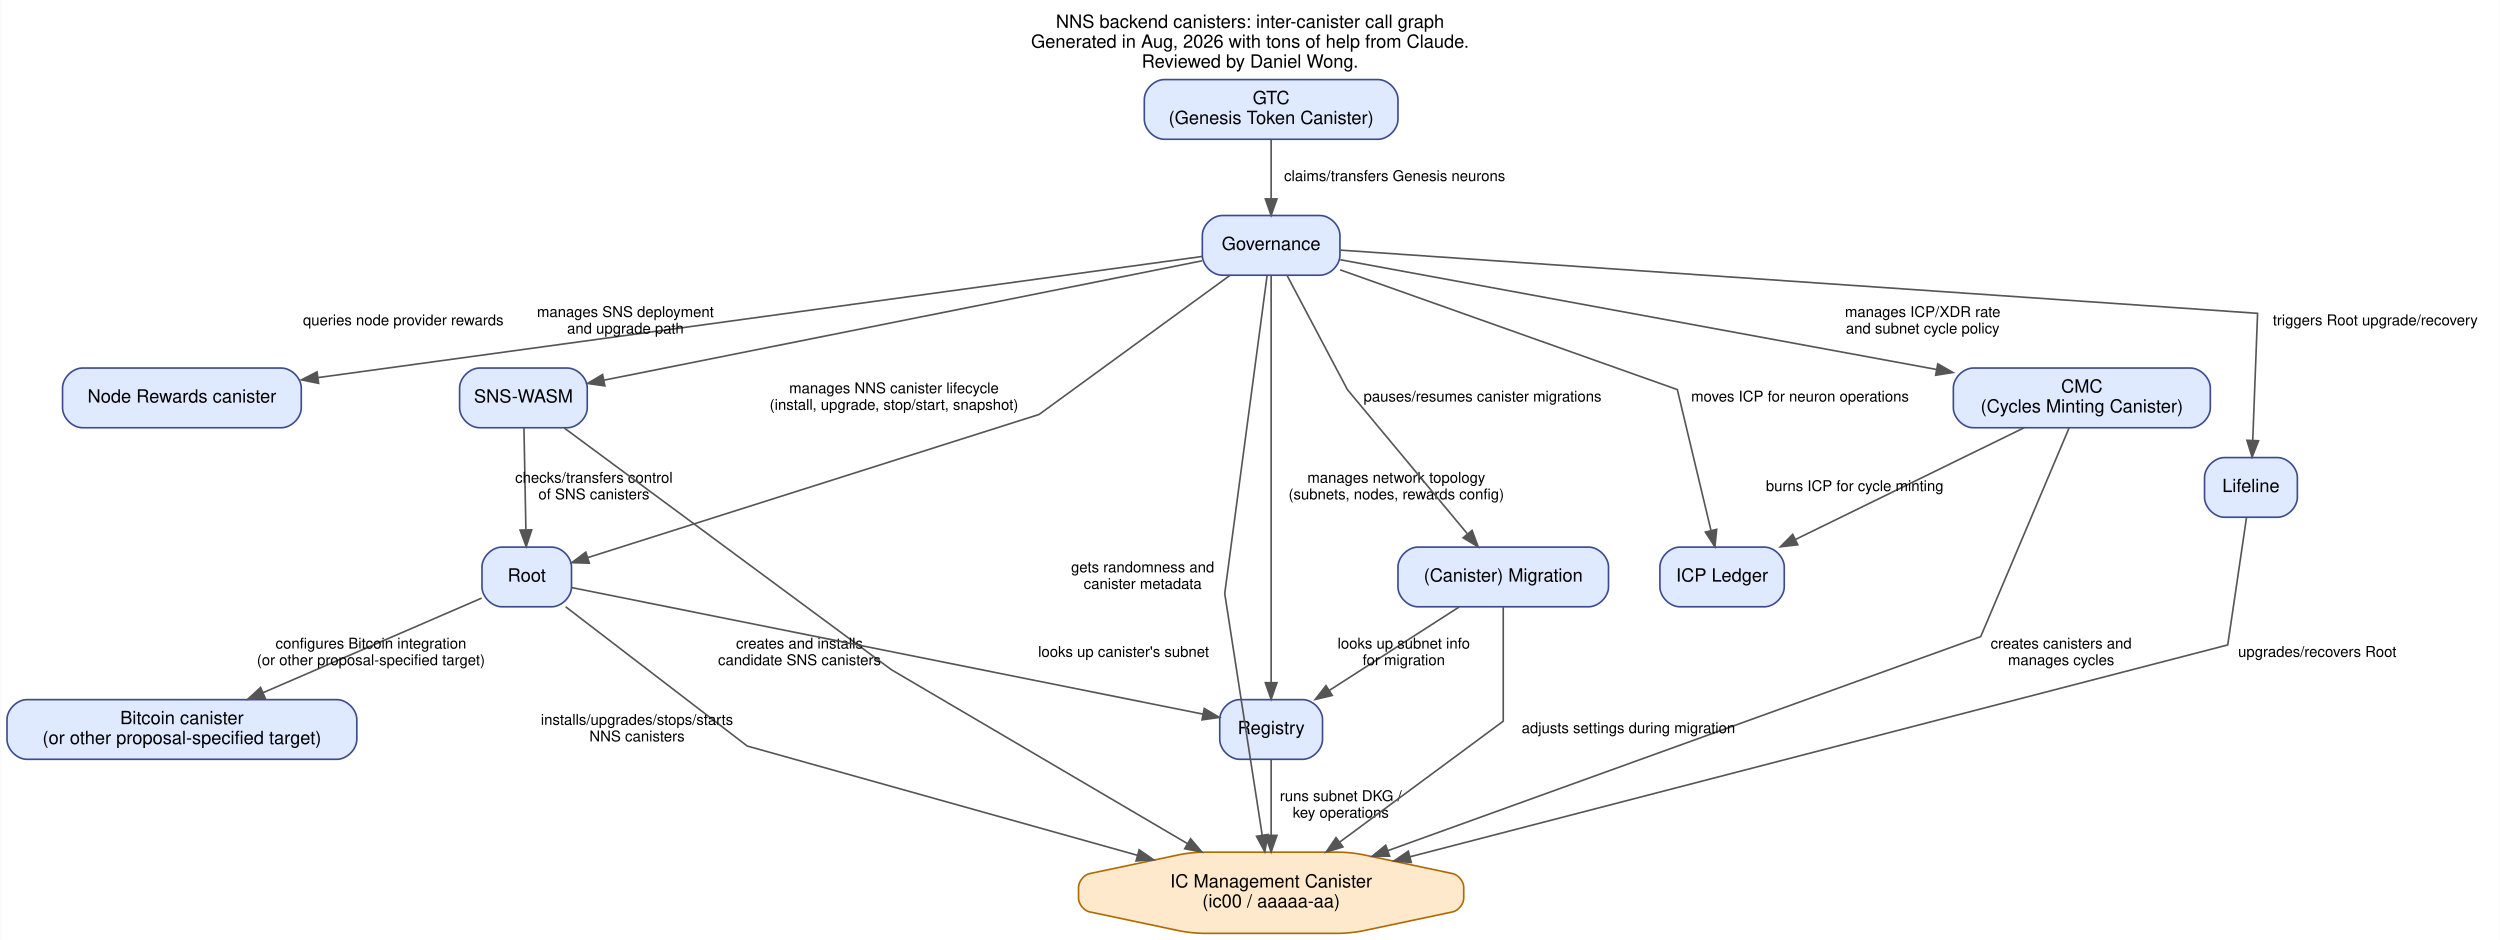
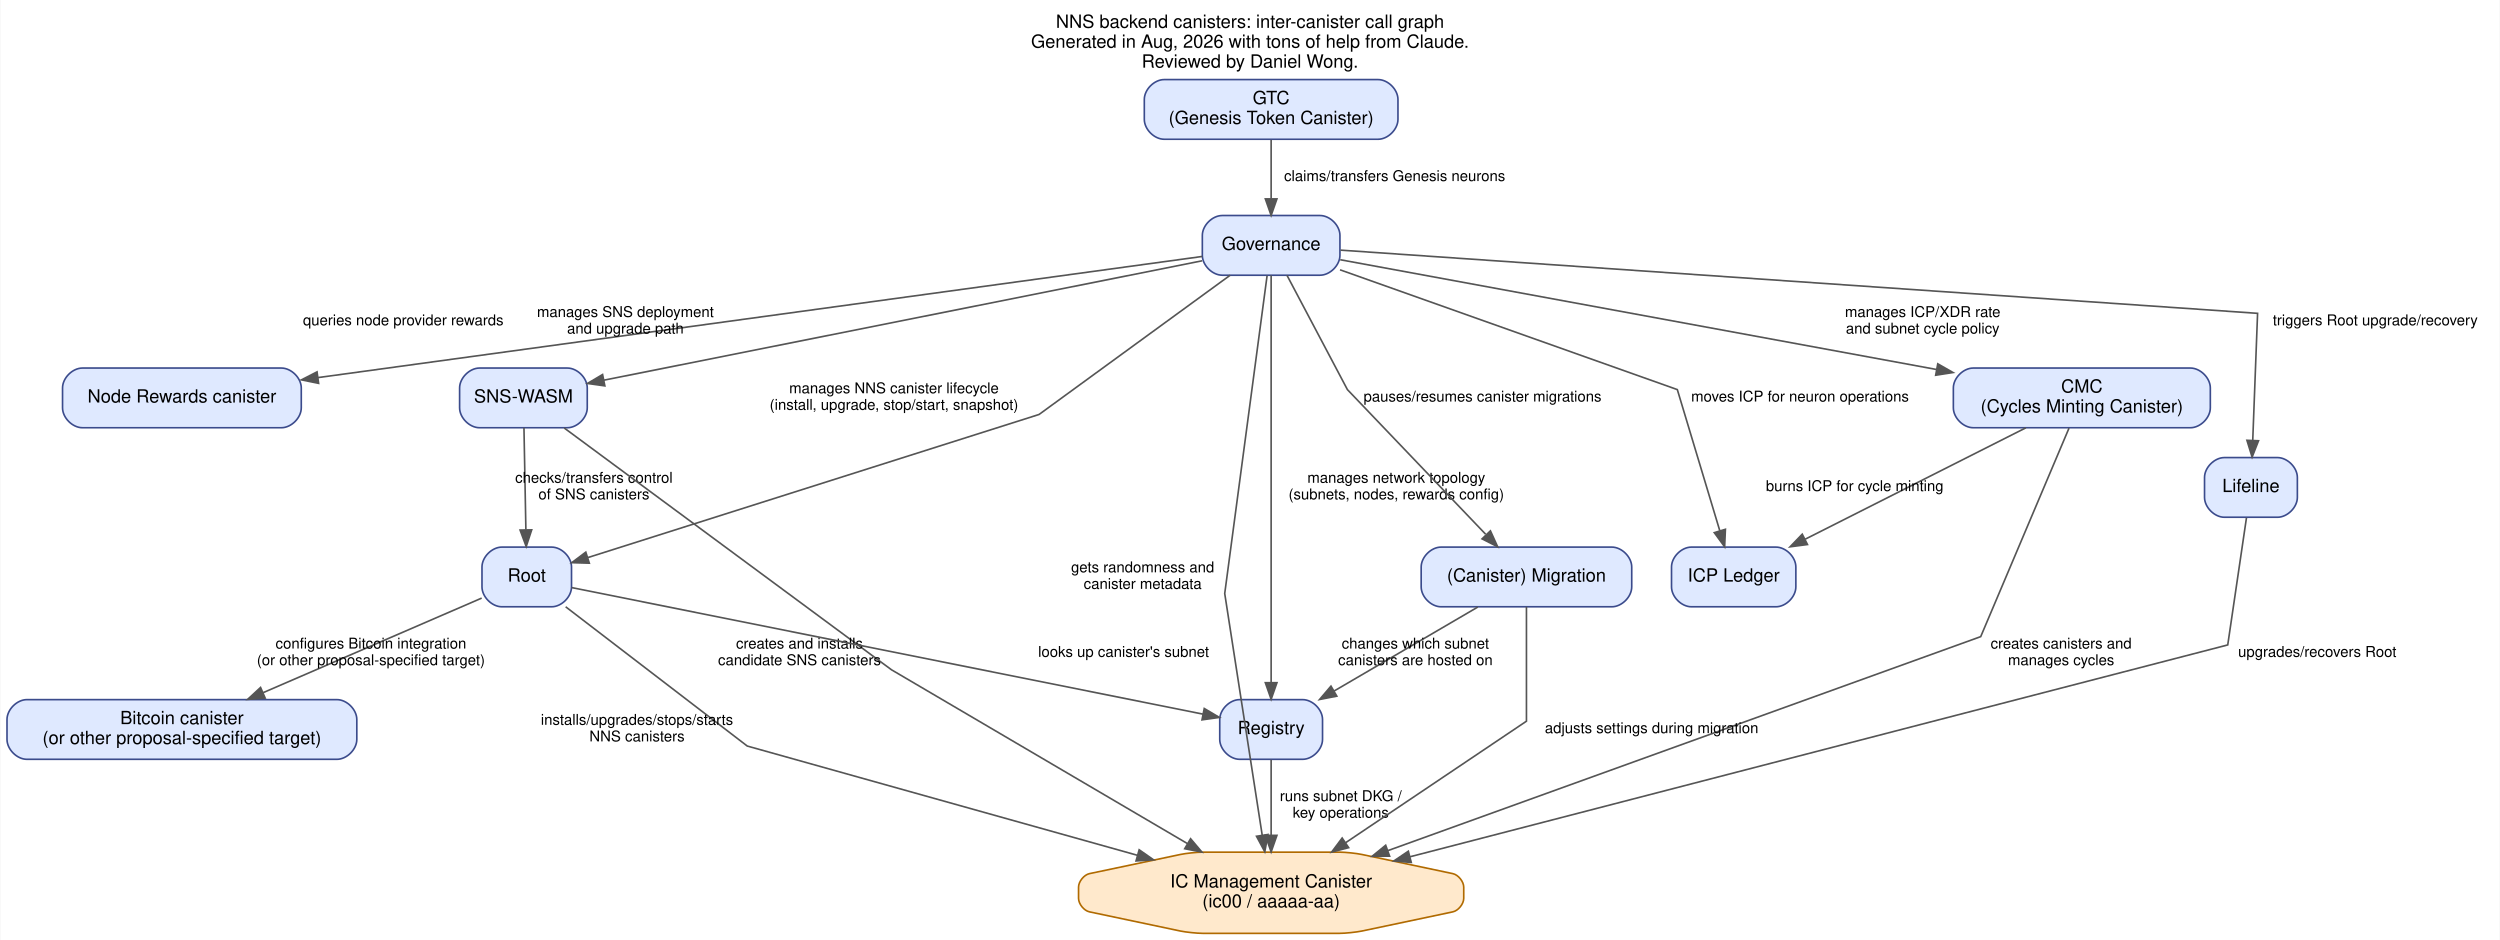
<svg xmlns="http://www.w3.org/2000/svg" width="1508pt" height="567pt" viewBox="0.00 0.00 1507.50 566.98">
  <g id="graph0" class="graph" transform="scale(1 1) rotate(0) translate(4 562.98)">
    <polygon fill="white" stroke="transparent" points="-4,4 -4,-562.98 1503.5,-562.98 1503.5,4 -4,4" />
    <text text-anchor="middle" x="749.75" y="-546.18" font-family="Helvetica,sans-Serif" font-size="11.00">NNS backend canisters: inter-canister call graph</text>
    <text text-anchor="middle" x="749.75" y="-534.18" font-family="Helvetica,sans-Serif" font-size="11.00">Generated in Aug, 2026 with tons of help from Claude.</text>
    <text text-anchor="middle" x="749.75" y="-522.18" font-family="Helvetica,sans-Serif" font-size="11.00">Reviewed by Daniel Wong.</text>
    <g id="node1" class="node">
      <path fill="#dfe9ff" stroke="#3b4b8c" d="M165.5,-340.98C165.5,-340.98 45.5,-340.98 45.5,-340.98 39.5,-340.98 33.5,-334.98 33.5,-328.98 33.5,-328.98 33.5,-316.98 33.5,-316.98 33.5,-310.98 39.5,-304.98 45.5,-304.98 45.5,-304.98 165.5,-304.98 165.5,-304.98 171.5,-304.98 177.5,-310.98 177.5,-316.98 177.5,-316.98 177.5,-328.98 177.5,-328.98 177.5,-334.98 171.5,-340.98 165.5,-340.98" />
      <text text-anchor="middle" x="105.5" y="-320.18" font-family="Helvetica,sans-Serif" font-size="11.00">Node Rewards canister</text>
    </g>
    <g id="node2" class="node">
      <path fill="#dfe9ff" stroke="#3b4b8c" d="M199,-140.98C199,-140.98 12,-140.98 12,-140.98 6,-140.98 0,-134.98 0,-128.98 0,-128.98 0,-116.98 0,-116.98 0,-110.98 6,-104.98 12,-104.98 12,-104.98 199,-104.98 199,-104.98 205,-104.98 211,-110.98 211,-116.98 211,-116.98 211,-128.98 211,-128.98 211,-134.98 205,-140.98 199,-140.98" />
      <text text-anchor="middle" x="105.5" y="-126.18" font-family="Helvetica,sans-Serif" font-size="11.00">Bitcoin canister</text>
      <text text-anchor="middle" x="105.5" y="-114.18" font-family="Helvetica,sans-Serif" font-size="11.00">(or other proposal-specified target)</text>
    </g>
    <g id="node3" class="node">
      <path fill="#dfe9ff" stroke="#3b4b8c" d="M338,-340.98C338,-340.98 285,-340.98 285,-340.98 279,-340.98 273,-334.98 273,-328.98 273,-328.98 273,-316.98 273,-316.98 273,-310.98 279,-304.98 285,-304.98 285,-304.98 338,-304.98 338,-304.98 344,-304.98 350,-310.98 350,-316.98 350,-316.98 350,-328.98 350,-328.98 350,-334.98 344,-340.98 338,-340.98" />
      <text text-anchor="middle" x="311.5" y="-320.18" font-family="Helvetica,sans-Serif" font-size="11.00">SNS-WASM</text>
    </g>
    <g id="node4" class="node">
      <path fill="#dfe9ff" stroke="#3b4b8c" d="M328.5,-232.98C328.5,-232.98 298.5,-232.98 298.5,-232.98 292.5,-232.98 286.5,-226.98 286.5,-220.98 286.5,-220.98 286.5,-208.98 286.5,-208.98 286.5,-202.98 292.5,-196.98 298.5,-196.98 298.5,-196.98 328.5,-196.98 328.5,-196.98 334.5,-196.98 340.5,-202.98 340.5,-208.98 340.5,-208.98 340.5,-220.98 340.5,-220.98 340.5,-226.98 334.5,-232.98 328.5,-232.98" />
      <text text-anchor="middle" x="313.5" y="-212.18" font-family="Helvetica,sans-Serif" font-size="11.00">Root</text>
    </g>
    <g id="edge15" class="edge">
      <path fill="none" stroke="#555555" d="M311.82,-304.95C312.13,-288.36 312.62,-262.87 312.98,-243.41" />
      <polygon fill="#555555" stroke="#555555" points="316.48,-243.39 313.17,-233.32 309.48,-243.26 316.48,-243.39" />
      <text text-anchor="middle" x="354" y="-271.78" font-family="Helvetica,sans-Serif" font-size="9.00">checks/transfers control</text>
      <text text-anchor="middle" x="354" y="-261.78" font-family="Helvetica,sans-Serif" font-size="9.00">of SNS canisters</text>
    </g>
    <g id="node8" class="node">
      <path fill="#ffe9cc" stroke="#b06a00" d="M878.67,-21.11C878.67,-21.11 878.67,-27.87 878.67,-27.87 878.67,-31.25 875.36,-35.33 872.06,-36.03 872.06,-36.03 817.24,-47.58 817.24,-47.58 813.93,-48.28 807.24,-48.98 803.86,-48.98 803.86,-48.98 721.14,-48.98 721.14,-48.98 717.76,-48.98 711.07,-48.28 707.76,-47.58 707.76,-47.58 652.94,-36.03 652.94,-36.03 649.64,-35.33 646.33,-31.25 646.33,-27.87 646.33,-27.87 646.33,-21.11 646.33,-21.11 646.33,-17.73 649.64,-13.65 652.94,-12.96 652.94,-12.96 707.76,-1.4 707.76,-1.4 711.07,-0.71 717.76,-0.01 721.14,-0.01 721.14,-0.01 803.86,-0.01 803.86,-0.01 807.24,-0.01 813.93,-0.71 817.24,-1.4 817.24,-1.4 872.06,-12.96 872.06,-12.96 875.36,-13.65 878.67,-17.73 878.67,-21.11" />
      <text text-anchor="middle" x="762.5" y="-27.69" font-family="Helvetica,sans-Serif" font-size="11.00">IC Management Canister</text>
      <text text-anchor="middle" x="762.5" y="-15.69" font-family="Helvetica,sans-Serif" font-size="11.00">(ic00 / aaaaa-aa)</text>
    </g>
    <g id="edge14" class="edge">
      <path fill="none" stroke="#555555" d="M336.11,-304.81C393.91,-262.11 533.5,-158.98 533.5,-158.98 533.5,-158.98 644.52,-93.78 711.96,-54.17" />
      <polygon fill="#555555" stroke="#555555" points="713.91,-57.09 720.76,-49 710.37,-51.05 713.91,-57.09" />
      <text text-anchor="middle" x="478" y="-171.78" font-family="Helvetica,sans-Serif" font-size="9.00">creates and installs</text>
      <text text-anchor="middle" x="478" y="-161.78" font-family="Helvetica,sans-Serif" font-size="9.00">candidate SNS canisters</text>
    </g>
    <g id="edge12" class="edge">
      <path fill="none" stroke="#555555" d="M286.31,-202.22C252.9,-187.76 195.6,-162.97 154.46,-145.17" />
      <polygon fill="#555555" stroke="#555555" points="155.72,-141.9 145.15,-141.14 152.94,-148.33 155.72,-141.9" />
      <text text-anchor="middle" x="219.5" y="-171.78" font-family="Helvetica,sans-Serif" font-size="9.00">configures Bitcoin integration</text>
      <text text-anchor="middle" x="219.5" y="-161.78" font-family="Helvetica,sans-Serif" font-size="9.00">(or other proposal-specified target)</text>
    </g>
    <g id="node7" class="node">
      <path fill="#dfe9ff" stroke="#3b4b8c" d="M781.5,-140.98C781.5,-140.98 743.5,-140.98 743.5,-140.98 737.5,-140.98 731.5,-134.98 731.5,-128.98 731.5,-128.98 731.5,-116.98 731.5,-116.98 731.5,-110.98 737.5,-104.98 743.5,-104.98 743.5,-104.98 781.5,-104.98 781.5,-104.98 787.5,-104.98 793.5,-110.98 793.5,-116.98 793.5,-116.98 793.5,-128.98 793.5,-128.98 793.5,-134.98 787.5,-140.98 781.5,-140.98" />
      <text text-anchor="middle" x="762.5" y="-120.18" font-family="Helvetica,sans-Serif" font-size="11.00">Registry</text>
    </g>
    <g id="edge11" class="edge">
      <path fill="none" stroke="#555555" d="M340.58,-208.56C416.34,-193.37 630.85,-150.37 721.38,-132.23" />
      <polygon fill="#555555" stroke="#555555" points="722.16,-135.64 731.28,-130.24 720.79,-128.78 722.16,-135.64" />
      <text text-anchor="middle" x="673.5" y="-166.78" font-family="Helvetica,sans-Serif" font-size="9.00">looks up canister's subnet</text>
    </g>
    <g id="edge10" class="edge">
      <path fill="none" stroke="#555555" d="M336.97,-196.98C375.15,-167.7 446.5,-112.98 446.5,-112.98 446.5,-112.98 588.21,-73.3 681.83,-47.08" />
      <polygon fill="#555555" stroke="#555555" points="682.9,-50.42 691.58,-44.35 681.01,-43.68 682.9,-50.42" />
      <text text-anchor="middle" x="380" y="-125.78" font-family="Helvetica,sans-Serif" font-size="9.00">installs/upgrades/stops/starts</text>
      <text text-anchor="middle" x="380" y="-115.78" font-family="Helvetica,sans-Serif" font-size="9.00">NNS canisters</text>
    </g>
    <g id="node5" class="node">
      <path fill="#dfe9ff" stroke="#3b4b8c" d="M827,-514.98C827,-514.98 698,-514.98 698,-514.98 692,-514.98 686,-508.98 686,-502.98 686,-502.98 686,-490.98 686,-490.98 686,-484.98 692,-478.98 698,-478.98 698,-478.98 827,-478.98 827,-478.98 833,-478.98 839,-484.98 839,-490.98 839,-490.98 839,-502.98 839,-502.98 839,-508.98 833,-514.98 827,-514.98" />
      <text text-anchor="middle" x="762.5" y="-500.18" font-family="Helvetica,sans-Serif" font-size="11.00">GTC</text>
      <text text-anchor="middle" x="762.5" y="-488.18" font-family="Helvetica,sans-Serif" font-size="11.00">(Genesis Token Canister)</text>
    </g>
    <g id="node6" class="node">
      <path fill="#dfe9ff" stroke="#3b4b8c" d="M792,-432.98C792,-432.98 733,-432.98 733,-432.98 727,-432.98 721,-426.98 721,-420.98 721,-420.98 721,-408.98 721,-408.98 721,-402.98 727,-396.98 733,-396.98 733,-396.98 792,-396.98 792,-396.98 798,-396.98 804,-402.98 804,-408.98 804,-408.98 804,-420.98 804,-420.98 804,-426.98 798,-432.98 792,-432.98" />
      <text text-anchor="middle" x="762.5" y="-412.18" font-family="Helvetica,sans-Serif" font-size="11.00">Governance</text>
    </g>
    <g id="edge16" class="edge">
      <path fill="none" stroke="#555555" d="M762.5,-478.62C762.5,-468.28 762.5,-454.92 762.5,-443.2" />
      <polygon fill="#555555" stroke="#555555" points="766,-443.03 762.5,-433.03 759,-443.03 766,-443.03" />
      <text text-anchor="middle" x="837" y="-453.78" font-family="Helvetica,sans-Serif" font-size="9.00">claims/transfers Genesis neurons</text>
    </g>
    <g id="edge8" class="edge">
      <path fill="none" stroke="#555555" d="M720.9,-408.29C614.16,-393.66 329.03,-354.6 187.52,-335.22" />
      <polygon fill="#555555" stroke="#555555" points="187.96,-331.75 177.58,-333.86 187.01,-338.68 187.96,-331.75" />
      <text text-anchor="middle" x="239" y="-366.78" font-family="Helvetica,sans-Serif" font-size="9.00">queries node provider rewards</text>
    </g>
    <g id="edge3" class="edge">
      <path fill="none" stroke="#555555" d="M720.88,-405.68C637.21,-388.98 449.02,-351.43 359.97,-333.66" />
      <polygon fill="#555555" stroke="#555555" points="360.61,-330.22 350.12,-331.69 359.24,-337.08 360.61,-330.22" />
      <text text-anchor="middle" x="373" y="-371.78" font-family="Helvetica,sans-Serif" font-size="9.00">manages SNS deployment</text>
      <text text-anchor="middle" x="373" y="-361.78" font-family="Helvetica,sans-Serif" font-size="9.00">and upgrade path</text>
    </g>
    <g id="edge1" class="edge">
      <path fill="none" stroke="#555555" d="M737.79,-396.98C697.6,-367.7 622.5,-312.98 622.5,-312.98 622.5,-312.98 432.25,-252.65 350.32,-226.66" />
      <polygon fill="#555555" stroke="#555555" points="351.24,-223.28 340.65,-223.59 349.12,-229.95 351.24,-223.28" />
      <text text-anchor="middle" x="535" y="-325.78" font-family="Helvetica,sans-Serif" font-size="9.00">manages NNS canister lifecycle</text>
      <text text-anchor="middle" x="535" y="-315.78" font-family="Helvetica,sans-Serif" font-size="9.00">(install, upgrade, stop/start, snapshot)</text>
    </g>
    <g id="edge2" class="edge">
      <path fill="none" stroke="#555555" d="M762.5,-396.92C762.5,-359.93 762.5,-278.98 762.5,-278.98 762.5,-278.98 762.5,-196.15 762.5,-151.2" />
      <polygon fill="#555555" stroke="#555555" points="766,-151.18 762.5,-141.18 759,-151.18 766,-151.18" />
      <text text-anchor="middle" x="838" y="-271.78" font-family="Helvetica,sans-Serif" font-size="9.00">manages network topology</text>
      <text text-anchor="middle" x="838" y="-261.78" font-family="Helvetica,sans-Serif" font-size="9.00">(subnets, nodes, rewards config)</text>
    </g>
    <g id="edge9" class="edge">
      <path fill="none" stroke="#555555" d="M760.06,-396.71C753.25,-345.62 734.5,-204.98 734.5,-204.98 734.5,-204.98 749,-111.52 757.13,-59.11" />
      <polygon fill="#555555" stroke="#555555" points="760.59,-59.63 758.67,-49.21 753.67,-58.56 760.59,-59.63" />
      <text text-anchor="middle" x="685" y="-217.78" font-family="Helvetica,sans-Serif" font-size="9.00">gets randomness and</text>
      <text text-anchor="middle" x="685" y="-207.78" font-family="Helvetica,sans-Serif" font-size="9.00">canister metadata</text>
    </g>
    <g id="node9" class="node">
      <path fill="#dfe9ff" stroke="#3b4b8c" d="M1317,-340.98C1317,-340.98 1186,-340.98 1186,-340.98 1180,-340.98 1174,-334.98 1174,-328.98 1174,-328.98 1174,-316.98 1174,-316.98 1174,-310.98 1180,-304.98 1186,-304.98 1186,-304.98 1317,-304.98 1317,-304.98 1323,-304.98 1329,-310.98 1329,-316.98 1329,-316.98 1329,-328.98 1329,-328.98 1329,-334.98 1323,-340.98 1317,-340.98" />
      <text text-anchor="middle" x="1251.5" y="-326.18" font-family="Helvetica,sans-Serif" font-size="11.00">CMC</text>
      <text text-anchor="middle" x="1251.5" y="-314.18" font-family="Helvetica,sans-Serif" font-size="11.00">(Cycles Minting Canister)</text>
    </g>
    <g id="edge4" class="edge">
      <path fill="none" stroke="#555555" d="M804.19,-406.31C883.51,-391.71 1057.67,-359.66 1163.75,-340.13" />
      <polygon fill="#555555" stroke="#555555" points="1164.6,-343.54 1173.8,-338.28 1163.33,-336.65 1164.6,-343.54" />
      <text text-anchor="middle" x="1155.5" y="-371.78" font-family="Helvetica,sans-Serif" font-size="9.00">manages ICP/XDR rate</text>
      <text text-anchor="middle" x="1155.5" y="-361.78" font-family="Helvetica,sans-Serif" font-size="9.00">and subnet cycle policy</text>
    </g>
    <g id="node10" class="node">
-       <path fill="#dfe9ff" stroke="#3b4b8c" d="M1060,-232.98C1060,-232.98 1009,-232.98 1009,-232.98 1003,-232.98 997,-226.98 997,-220.98 997,-220.98 997,-208.98 997,-208.98 997,-202.98 1003,-196.98 1009,-196.98 1009,-196.98 1060,-196.98 1060,-196.98 1066,-196.98 1072,-202.98 1072,-208.98 1072,-208.98 1072,-220.98 1072,-220.98 1072,-226.98 1066,-232.98 1060,-232.98" />
-       <text text-anchor="middle" x="1034.5" y="-212.18" font-family="Helvetica,sans-Serif" font-size="11.00">ICP Ledger</text>
+       <path fill="#dfe9ff" stroke="#3b4b8c" d="M1067,-232.98C1067,-232.98 1016,-232.98 1016,-232.98 1010,-232.98 1004,-226.98 1004,-220.98 1004,-220.98 1004,-208.98 1004,-208.98 1004,-202.98 1010,-196.98 1016,-196.98 1016,-196.98 1067,-196.98 1067,-196.98 1073,-196.98 1079,-202.98 1079,-208.98 1079,-208.98 1079,-220.98 1079,-220.98 1079,-226.98 1073,-232.98 1067,-232.98" />
+       <text text-anchor="middle" x="1041.5" y="-212.18" font-family="Helvetica,sans-Serif" font-size="11.00">ICP Ledger</text>
    </g>
    <g id="edge5" class="edge">
-       <path fill="none" stroke="#555555" d="M804.06,-400.23C873.96,-375.4 1007.5,-327.98 1007.5,-327.98 1007.5,-327.98 1019.74,-276.77 1027.74,-243.3" />
-       <polygon fill="#555555" stroke="#555555" points="1031.24,-243.68 1030.16,-233.14 1024.43,-242.05 1031.24,-243.68" />
+       <path fill="none" stroke="#555555" d="M804.06,-400.23C873.96,-375.4 1007.5,-327.98 1007.5,-327.98 1007.5,-327.98 1023.04,-276.32 1033.11,-242.86" />
+       <polygon fill="#555555" stroke="#555555" points="1036.51,-243.72 1036.04,-233.14 1029.8,-241.71 1036.51,-243.72" />
      <text text-anchor="middle" x="1081.5" y="-320.78" font-family="Helvetica,sans-Serif" font-size="9.00">moves ICP for neuron operations</text>
    </g>
    <g id="node11" class="node">
-       <path fill="#dfe9ff" stroke="#3b4b8c" d="M954,-232.98C954,-232.98 851,-232.98 851,-232.98 845,-232.98 839,-226.98 839,-220.98 839,-220.98 839,-208.98 839,-208.98 839,-202.98 845,-196.98 851,-196.98 851,-196.98 954,-196.98 954,-196.98 960,-196.98 966,-202.98 966,-208.98 966,-208.98 966,-220.98 966,-220.98 966,-226.98 960,-232.98 954,-232.98" />
-       <text text-anchor="middle" x="902.5" y="-212.18" font-family="Helvetica,sans-Serif" font-size="11.00">(Canister) Migration</text>
+       <path fill="#dfe9ff" stroke="#3b4b8c" d="M968,-232.98C968,-232.98 865,-232.98 865,-232.98 859,-232.98 853,-226.98 853,-220.98 853,-220.98 853,-208.98 853,-208.98 853,-202.98 859,-196.98 865,-196.98 865,-196.98 968,-196.98 968,-196.98 974,-196.98 980,-202.98 980,-208.98 980,-208.98 980,-220.98 980,-220.98 980,-226.98 974,-232.98 968,-232.98" />
+       <text text-anchor="middle" x="916.5" y="-212.18" font-family="Helvetica,sans-Serif" font-size="11.00">(Canister) Migration</text>
    </g>
    <g id="edge7" class="edge">
-       <path fill="none" stroke="#555555" d="M772.03,-396.96C785.5,-371.47 808.5,-327.98 808.5,-327.98 808.5,-327.98 852.97,-274.53 880.74,-241.15" />
-       <polygon fill="#555555" stroke="#555555" points="883.69,-243.07 887.4,-233.14 878.31,-238.59 883.69,-243.07" />
+       <path fill="none" stroke="#555555" d="M772.03,-396.96C785.5,-371.47 808.5,-327.98 808.5,-327.98 808.5,-327.98 860.03,-274.07 891.9,-240.72" />
+       <polygon fill="#555555" stroke="#555555" points="894.77,-242.79 899.15,-233.14 889.71,-237.95 894.77,-242.79" />
      <text text-anchor="middle" x="890" y="-320.78" font-family="Helvetica,sans-Serif" font-size="9.00">pauses/resumes canister migrations</text>
    </g>
    <g id="node12" class="node">
      <path fill="#dfe9ff" stroke="#3b4b8c" d="M1369.5,-286.98C1369.5,-286.98 1337.5,-286.98 1337.5,-286.98 1331.5,-286.98 1325.5,-280.98 1325.5,-274.98 1325.5,-274.98 1325.5,-262.98 1325.5,-262.98 1325.5,-256.98 1331.5,-250.98 1337.5,-250.98 1337.5,-250.98 1369.5,-250.98 1369.5,-250.98 1375.5,-250.98 1381.5,-256.98 1381.5,-262.98 1381.5,-262.98 1381.5,-274.98 1381.5,-274.98 1381.5,-280.98 1375.5,-286.98 1369.5,-286.98" />
      <text text-anchor="middle" x="1353.5" y="-266.18" font-family="Helvetica,sans-Serif" font-size="11.00">Lifeline</text>
    </g>
    <g id="edge6" class="edge">
      <path fill="none" stroke="#555555" d="M804.34,-412.1C939.77,-402.77 1357.5,-373.98 1357.5,-373.98 1357.5,-373.98 1355.77,-328.67 1354.59,-297.58" />
      <polygon fill="#555555" stroke="#555555" points="1358.07,-297.13 1354.2,-287.27 1351.08,-297.4 1358.07,-297.13" />
      <text text-anchor="middle" x="1428.5" y="-366.78" font-family="Helvetica,sans-Serif" font-size="9.00">triggers Root upgrade/recovery</text>
    </g>
    <g id="edge21" class="edge">
      <path fill="none" stroke="#555555" d="M762.5,-104.73C762.5,-92.14 762.5,-74.65 762.5,-59.31" />
      <polygon fill="#555555" stroke="#555555" points="766,-59.12 762.5,-49.12 759,-59.12 766,-59.12" />
      <text text-anchor="middle" x="804.5" y="-79.78" font-family="Helvetica,sans-Serif" font-size="9.00">runs subnet DKG /</text>
      <text text-anchor="middle" x="804.5" y="-69.78" font-family="Helvetica,sans-Serif" font-size="9.00">key operations</text>
    </g>
    <g id="edge17" class="edge">
      <path fill="none" stroke="#555555" d="M1243.77,-304.75C1227.36,-266 1190.5,-178.98 1190.5,-178.98 1190.5,-178.98 954.49,-93.79 832.98,-49.93" />
      <polygon fill="#555555" stroke="#555555" points="833.96,-46.57 823.37,-46.46 831.59,-53.15 833.96,-46.57" />
      <text text-anchor="middle" x="1239" y="-171.78" font-family="Helvetica,sans-Serif" font-size="9.00">creates canisters and</text>
      <text text-anchor="middle" x="1239" y="-161.78" font-family="Helvetica,sans-Serif" font-size="9.00">manages cycles</text>
    </g>
    <g id="edge18" class="edge">
-       <path fill="none" stroke="#555555" d="M1216.64,-304.95C1179.18,-286.66 1119.55,-257.53 1078.8,-237.62" />
-       <polygon fill="#555555" stroke="#555555" points="1080.16,-234.39 1069.64,-233.15 1077.09,-240.68 1080.16,-234.39" />
+       <path fill="none" stroke="#555555" d="M1217.76,-304.95C1181.59,-286.69 1124.05,-257.65 1084.62,-237.75" />
+       <polygon fill="#555555" stroke="#555555" points="1086.01,-234.53 1075.5,-233.15 1082.85,-240.78 1086.01,-234.53" />
      <text text-anchor="middle" x="1114.5" y="-266.78" font-family="Helvetica,sans-Serif" font-size="9.00">burns ICP for cycle minting</text>
    </g>
    <g id="edge20" class="edge">
-       <path fill="none" stroke="#555555" d="M875.84,-196.84C853.65,-182.58 821.89,-162.16 797.63,-146.57" />
-       <polygon fill="#555555" stroke="#555555" points="799.37,-143.52 789.06,-141.06 795.58,-149.41 799.37,-143.52" />
-       <text text-anchor="middle" x="842.5" y="-171.78" font-family="Helvetica,sans-Serif" font-size="9.00">looks up subnet info</text>
-       <text text-anchor="middle" x="842.5" y="-161.78" font-family="Helvetica,sans-Serif" font-size="9.00">for migration</text>
+       <path fill="none" stroke="#555555" d="M887.17,-196.84C862.55,-182.46 827.21,-161.8 800.44,-146.16" />
+       <polygon fill="#555555" stroke="#555555" points="802.12,-143.08 791.72,-141.06 798.59,-149.13 802.12,-143.08" />
+       <text text-anchor="middle" x="849.5" y="-171.78" font-family="Helvetica,sans-Serif" font-size="9.00">changes which subnet</text>
+       <text text-anchor="middle" x="849.5" y="-161.78" font-family="Helvetica,sans-Serif" font-size="9.00">canisters are hosted on</text>
    </g>
    <g id="edge19" class="edge">
-       <path fill="none" stroke="#555555" d="M902.5,-196.96C902.5,-171.47 902.5,-127.98 902.5,-127.98 902.5,-127.98 845.24,-85.65 803.96,-55.14" />
-       <polygon fill="#555555" stroke="#555555" points="805.8,-52.15 795.68,-49.02 801.64,-57.78 805.8,-52.15" />
-       <text text-anchor="middle" x="978" y="-120.78" font-family="Helvetica,sans-Serif" font-size="9.00">adjusts settings during migration</text>
+       <path fill="none" stroke="#555555" d="M916.5,-196.96C916.5,-171.47 916.5,-127.98 916.5,-127.98 916.5,-127.98 852.99,-85.3 807.54,-54.76" />
+       <polygon fill="#555555" stroke="#555555" points="809.25,-51.69 799,-49.02 805.34,-57.5 809.25,-51.69" />
+       <text text-anchor="middle" x="992" y="-120.78" font-family="Helvetica,sans-Serif" font-size="9.00">adjusts settings during migration</text>
    </g>
    <g id="edge13" class="edge">
      <path fill="none" stroke="#555555" d="M1350.8,-250.67C1346.73,-223.06 1339.5,-173.98 1339.5,-173.98 1339.5,-173.98 1006.25,-87.64 846.27,-46.2" />
      <polygon fill="#555555" stroke="#555555" points="847.02,-42.77 836.46,-43.65 845.26,-49.55 847.02,-42.77" />
      <text text-anchor="middle" x="1393.5" y="-166.78" font-family="Helvetica,sans-Serif" font-size="9.00">upgrades/recovers Root</text>
    </g>
  </g>
</svg>
